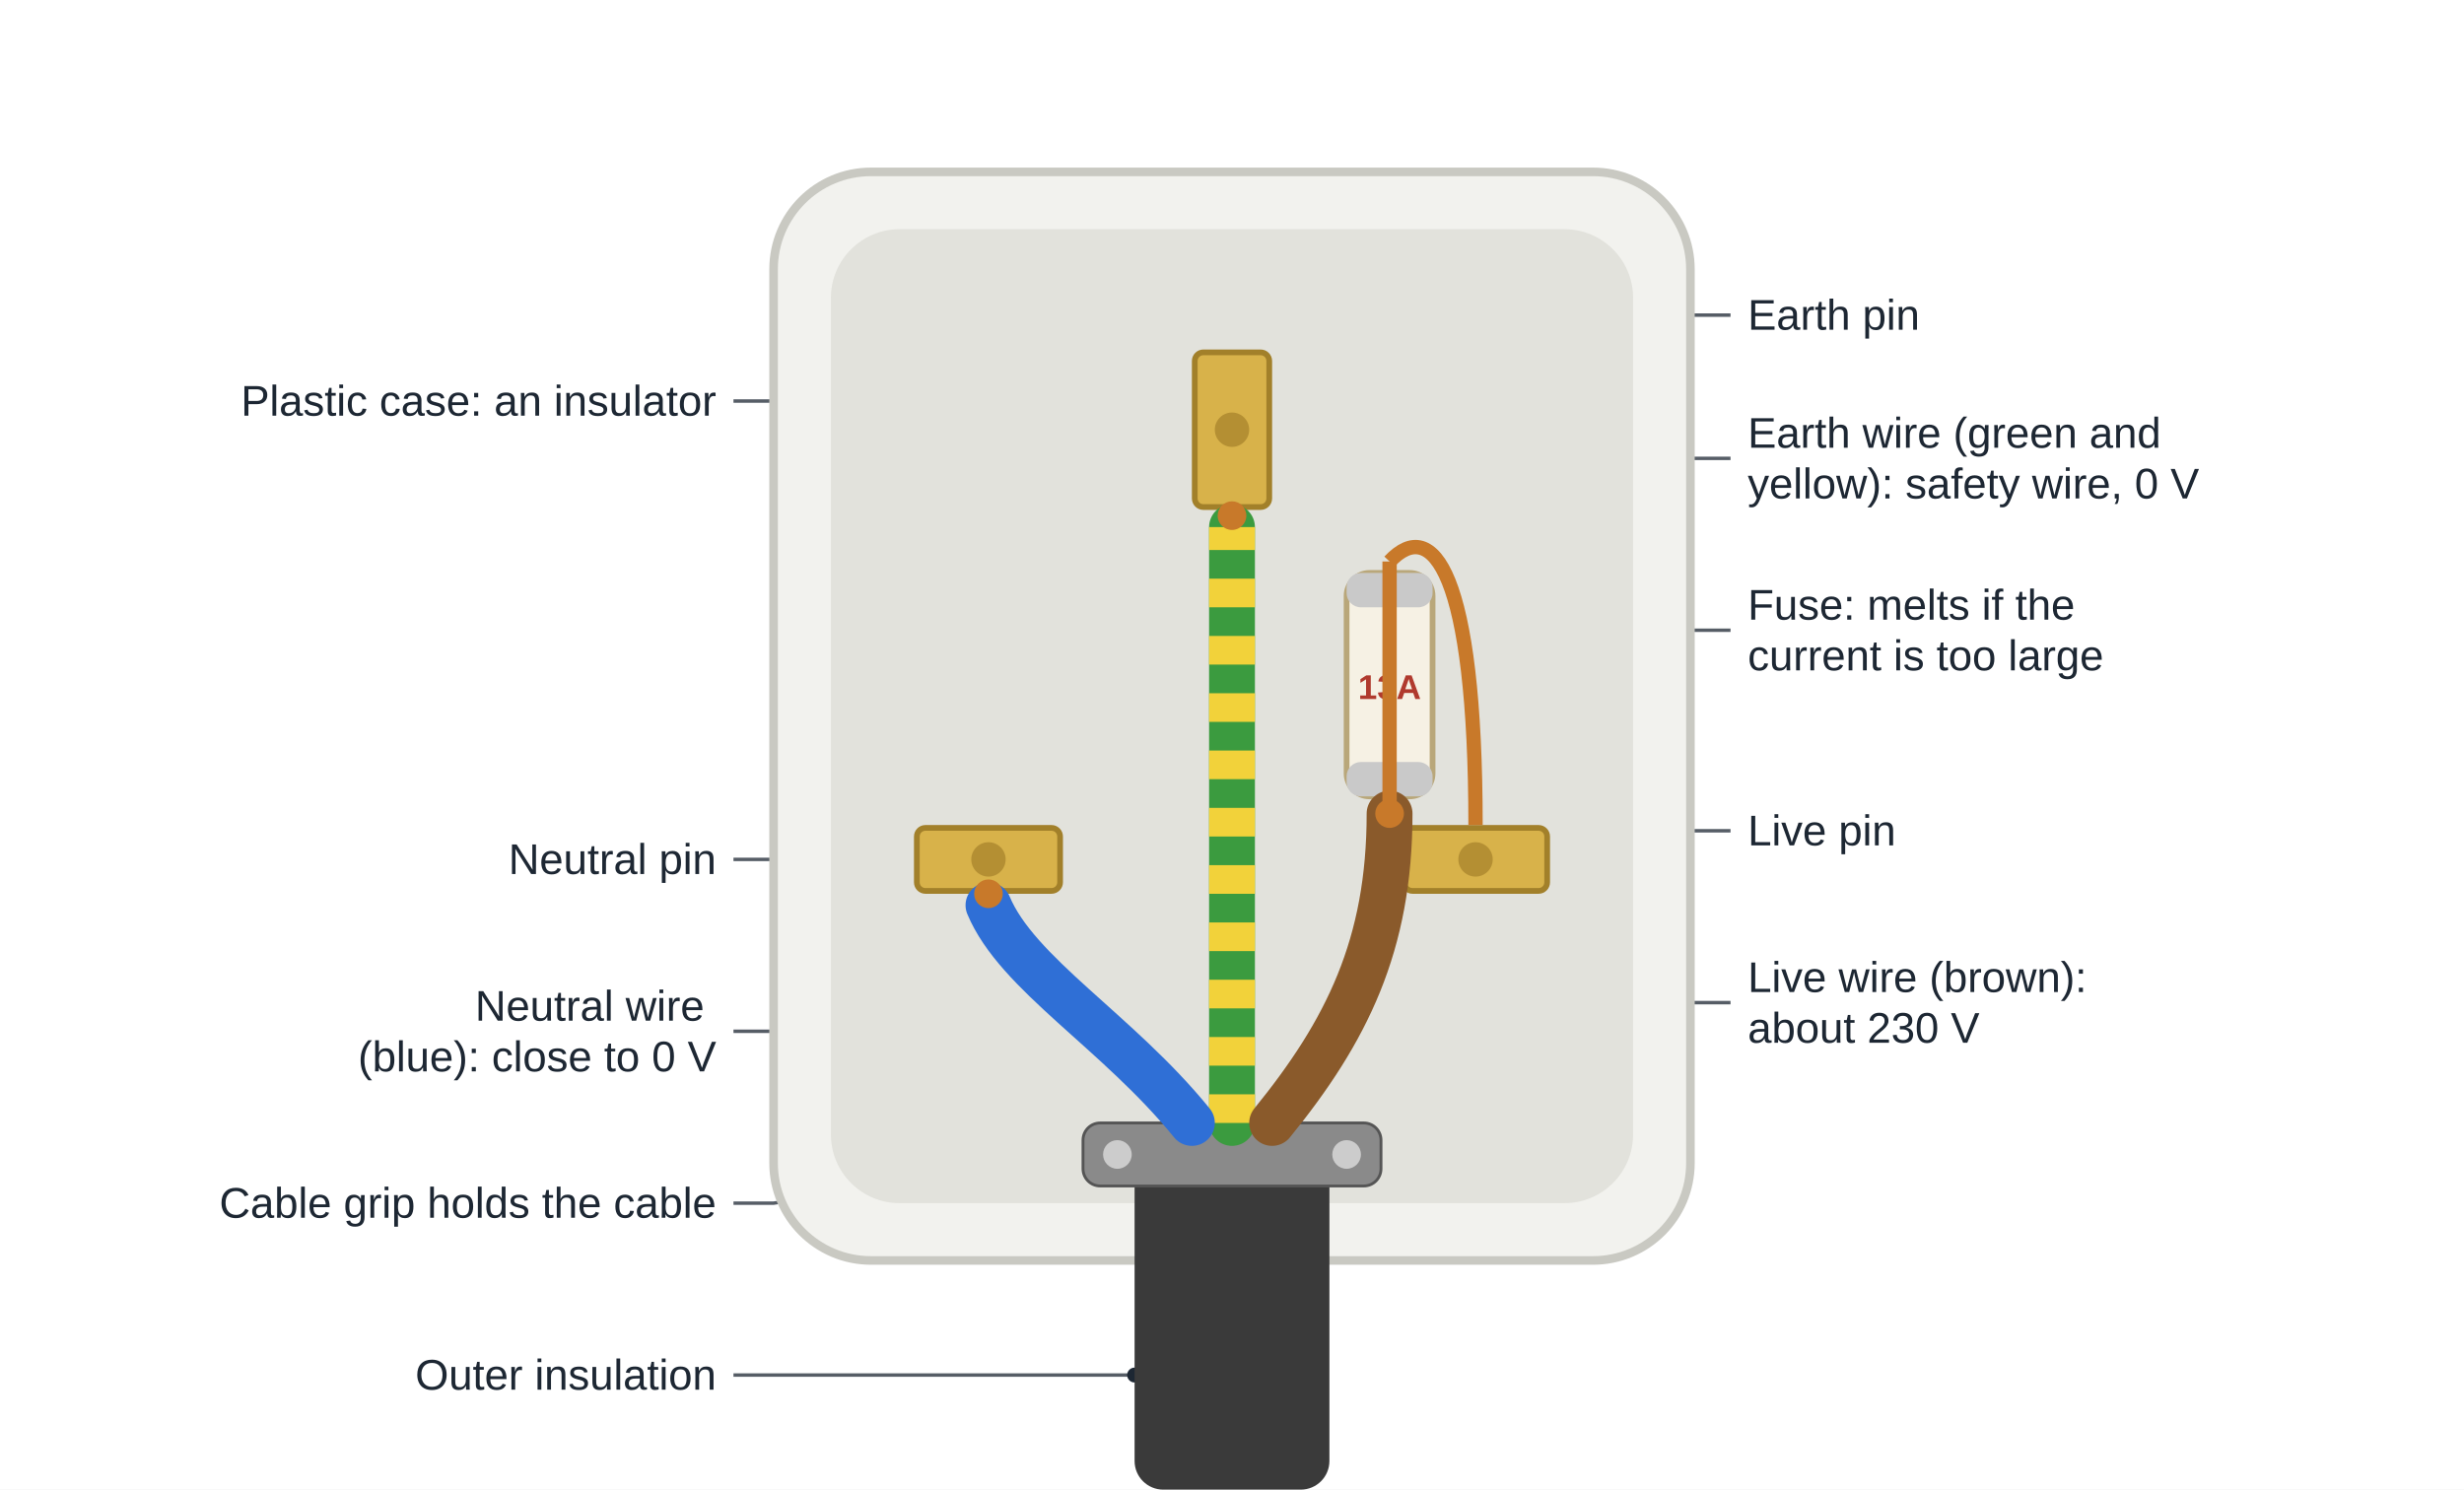
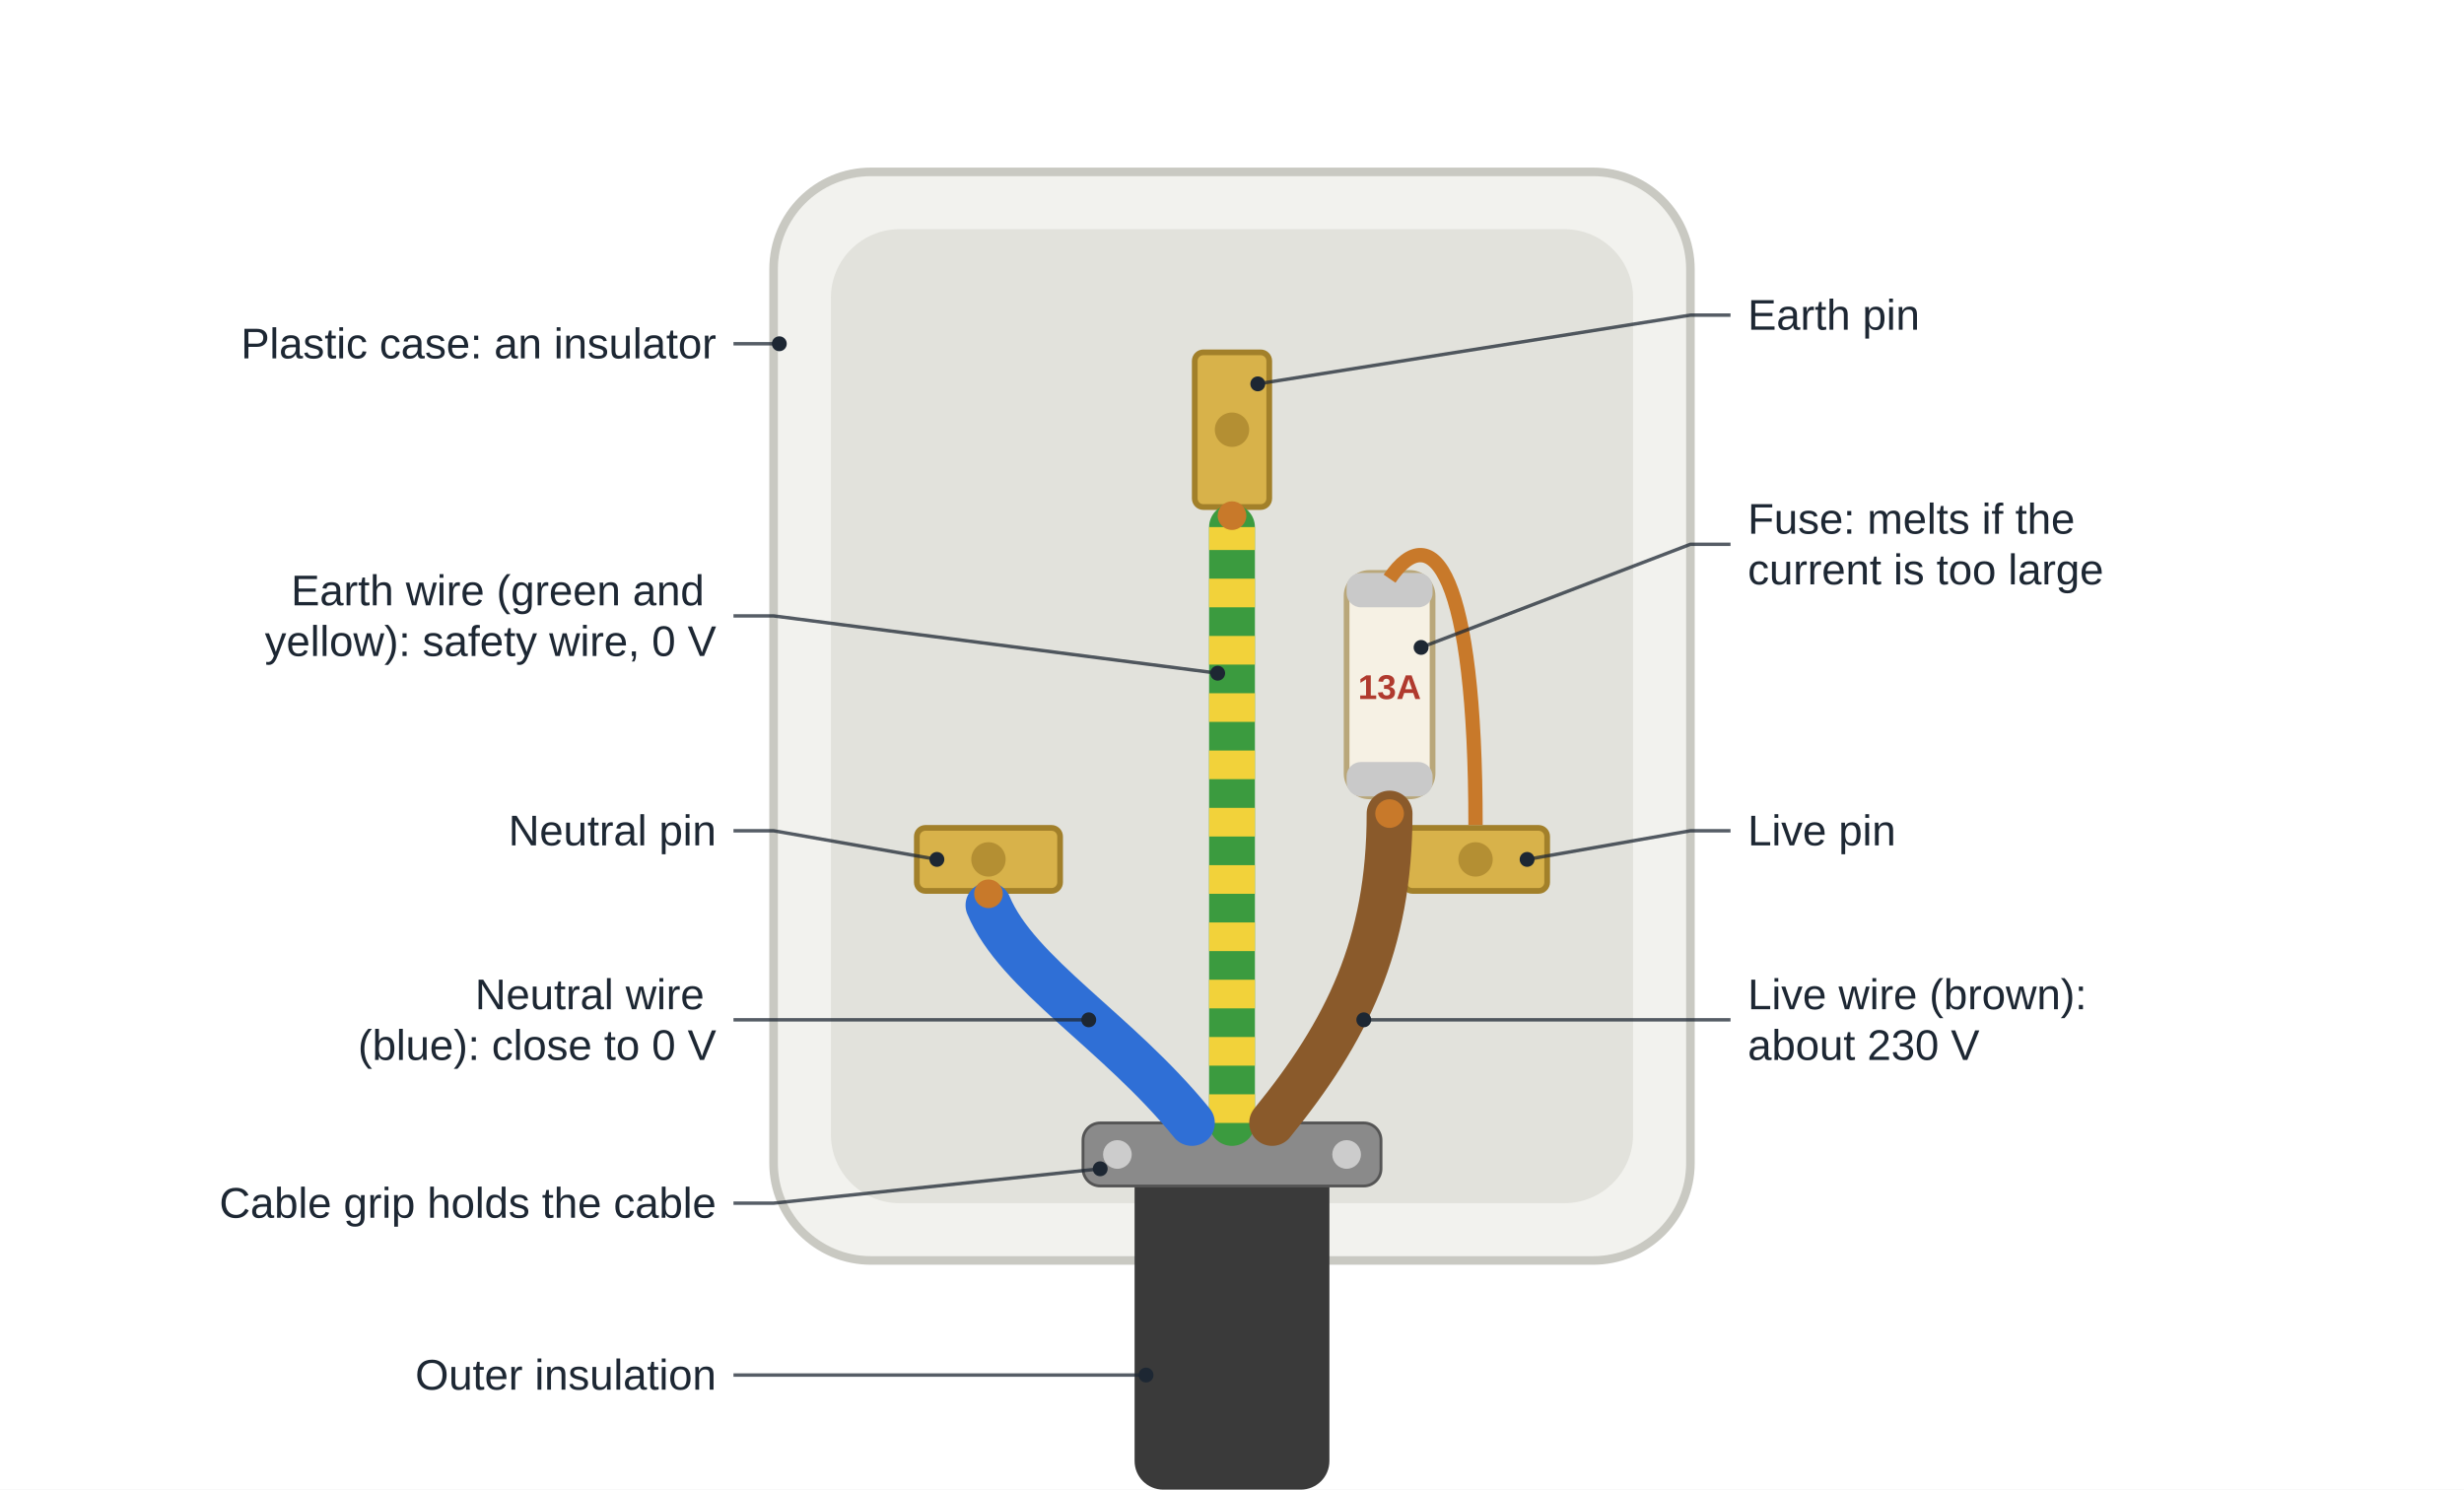
<svg xmlns="http://www.w3.org/2000/svg" viewBox="0 0 860 520" role="img" aria-label="Inside a UK three-pin plug: live, neutral and earth wires, fuse and cable grip" width="860" height="520" font-family="Arial, Helvetica, sans-serif" color="#1d2733">
  <rect x="0" y="0" width="860" height="520" fill="#ffffff" />
  <defs />
-   <path d="M256.0 140.0L270.0 140.0L280.0 120.0" fill="none" stroke="#1d2733" stroke-width="1.2" opacity=".75" />
-   <circle cx="280.0" cy="120.0" r="2.6" fill="#1d2733" />
-   <g>
-     <text x="250.0" y="145.1" text-anchor="end" class="sf-lab" fill="#1d2733" font-size="15">
-       <tspan x="250.0" dy="0">Plastic case: an insulator</tspan>
-     </text>
-   </g>
-   <path d="M256.0 300.0L270.0 300.0L325.0 300.0" fill="none" stroke="#1d2733" stroke-width="1.2" opacity=".75" />
-   <circle cx="325.0" cy="300.0" r="2.6" fill="#1d2733" />
-   <g>
-     <text x="250.0" y="305.1" text-anchor="end" class="sf-lab" fill="#1d2733" font-size="15">
-       <tspan x="250.0" dy="0">Neutral pin</tspan>
-     </text>
-   </g>
-   <path d="M256.0 360.0L270.0 360.0L400.0 375.0" fill="none" stroke="#1d2733" stroke-width="1.2" opacity=".75" />
-   <circle cx="400.0" cy="375.0" r="2.6" fill="#1d2733" />
-   <g>
-     <text x="250.0" y="356.3" text-anchor="end" class="sf-lab" fill="#1d2733" font-size="15">
-       <tspan x="250.0" dy="0">Neutral wire</tspan>
-       <tspan x="250.0" dy="17.7">(blue): close to 0 V</tspan>
-     </text>
-   </g>
-   <path d="M256.0 420.0L270.0 420.0L382.0 403.0" fill="none" stroke="#1d2733" stroke-width="1.2" opacity=".75" />
-   <circle cx="382.0" cy="403.0" r="2.6" fill="#1d2733" />
-   <g>
-     <text x="250.0" y="425.1" text-anchor="end" class="sf-lab" fill="#1d2733" font-size="15">
-       <tspan x="250.0" dy="0">Cable grip holds the cable</tspan>
-     </text>
-   </g>
-   <path d="M256.0 480.0L270.0 480.0L396.0 480.0" fill="none" stroke="#1d2733" stroke-width="1.2" opacity=".75" />
-   <circle cx="396.0" cy="480.0" r="2.6" fill="#1d2733" />
-   <g>
-     <text x="250.0" y="485.1" text-anchor="end" class="sf-lab" fill="#1d2733" font-size="15">
-       <tspan x="250.0" dy="0">Outer insulation</tspan>
-     </text>
-   </g>
-   <path d="M604.0 110.0L590.0 110.0L442.0 140.0" fill="none" stroke="#1d2733" stroke-width="1.2" opacity=".75" />
-   <circle cx="442.0" cy="140.0" r="2.6" fill="#1d2733" />
-   <g>
-     <text x="610.0" y="115.1" text-anchor="start" class="sf-lab" fill="#1d2733" font-size="15">
-       <tspan x="610.0" dy="0">Earth pin</tspan>
-     </text>
-   </g>
-   <path d="M604.0 160.0L590.0 160.0L438.0 330.0" fill="none" stroke="#1d2733" stroke-width="1.2" opacity=".75" />
-   <circle cx="438.0" cy="330.0" r="2.6" fill="#1d2733" />
-   <g>
-     <text x="610.0" y="156.3" text-anchor="start" class="sf-lab" fill="#1d2733" font-size="15">
-       <tspan x="610.0" dy="0">Earth wire (green and</tspan>
-       <tspan x="610.0" dy="17.7">yellow): safety wire, 0 V</tspan>
-     </text>
-   </g>
-   <path d="M604.0 220.0L590.0 220.0L492.0 240.0" fill="none" stroke="#1d2733" stroke-width="1.2" opacity=".75" />
-   <circle cx="492.0" cy="240.0" r="2.6" fill="#1d2733" />
-   <g>
-     <text x="610.0" y="216.3" text-anchor="start" class="sf-lab" fill="#1d2733" font-size="15">
-       <tspan x="610.0" dy="0">Fuse: melts if the</tspan>
-       <tspan x="610.0" dy="17.7">current is too large</tspan>
-     </text>
-   </g>
-   <path d="M604.0 290.0L590.0 290.0L535.0 300.0" fill="none" stroke="#1d2733" stroke-width="1.2" opacity=".75" />
-   <circle cx="535.0" cy="300.0" r="2.6" fill="#1d2733" />
-   <g>
-     <text x="610.0" y="295.1" text-anchor="start" class="sf-lab" fill="#1d2733" font-size="15">
-       <tspan x="610.0" dy="0">Live pin</tspan>
-     </text>
-   </g>
-   <path d="M604.0 350.0L590.0 350.0L470.0 370.0" fill="none" stroke="#1d2733" stroke-width="1.2" opacity=".75" />
-   <circle cx="470.0" cy="370.0" r="2.6" fill="#1d2733" />
-   <g>
-     <text x="610.0" y="346.3" text-anchor="start" class="sf-lab" fill="#1d2733" font-size="15">
-       <tspan x="610.0" dy="0">Live wire (brown):</tspan>
-       <tspan x="610.0" dy="17.7">about 230 V</tspan>
-     </text>
-   </g>
  <rect x="270" y="60" width="320" height="380" rx="34" fill="#f2f2ee" stroke="#c9c9c2" stroke-width="3" />
  <rect x="290" y="80" width="280" height="340" rx="24" fill="#e2e2dc" />
  <rect x="417" y="123" width="26" height="54" rx="3" fill="#d8b24a" stroke="#a2802a" stroke-width="2" />
  <circle cx="430" cy="150" r="6" fill="#b48f33" />
  <rect x="320" y="289" width="50" height="22" rx="3" fill="#d8b24a" stroke="#a2802a" stroke-width="2" />
  <circle cx="345" cy="300" r="6" fill="#b48f33" />
  <rect x="490" y="289" width="50" height="22" rx="3" fill="#d8b24a" stroke="#a2802a" stroke-width="2" />
  <circle cx="515" cy="300" r="6" fill="#b48f33" />
  <rect x="470" y="200" width="30" height="78" rx="8" fill="#f6f1e4" stroke="#b9a77a" stroke-width="2" />
  <rect x="470" y="200" width="30" height="12" rx="5" fill="#c9c9c9" />
  <rect x="470" y="266" width="30" height="12" rx="5" fill="#c9c9c9" />
  <text x="485" y="244" text-anchor="middle" font-size="12" font-weight="700" style="fill:#b03a2e">13A</text>
  <rect x="396" y="400" width="68" height="120" rx="10" fill="#3a3a3a" />
  <rect x="378" y="392" width="104" height="22" rx="6" fill="#8a8a8a" stroke="#555" />
  <circle cx="390" cy="403" r="5" fill="#ccc" />
  <circle cx="470" cy="403" r="5" fill="#ccc" />
  <path d="M430 392C430 330 430 260 430 184" fill="none" stroke="#3b9b3f" stroke-width="16" stroke-linecap="round" stroke-linejoin="round" />
  <path d="M430 392C430 330 430 260 430 184" fill="none" stroke="#f2d23a" stroke-width="16" stroke-dasharray="10 10" stroke-linejoin="round" />
  <path d="M416 392C390 360 355 340 345 316" fill="none" stroke="#2f6fd6" stroke-width="16" stroke-linecap="round" stroke-linejoin="round" />
  <path d="M444 392C470 360 485 330 485 284" fill="none" stroke="#8a5a2b" stroke-width="16" stroke-linecap="round" stroke-linejoin="round" />
-   <path d="M485 196V284" stroke="#c8792a" stroke-width="5" />
-   <path d="M485 196C500 180 515 200 515 288" stroke="#c8792a" stroke-width="5" fill="none" />
+   <path d="M485 202C500 180 515 200 515 288" stroke="#c8792a" stroke-width="5" fill="none" />
  <circle cx="430" cy="180" r="5" fill="#c8792a" />
  <circle cx="345" cy="312" r="5" fill="#c8792a" />
  <circle cx="485" cy="284" r="5" fill="#c8792a" />
+   <path d="M256.0 120.0L270.0 120.0L272.0 120.0" fill="none" stroke="#1d2733" stroke-width="1.2" opacity=".75" />
+   <circle cx="272.0" cy="120.0" r="2.6" fill="#1d2733" />
+   <g>
+     <text x="250.0" y="125.1" text-anchor="end" class="sf-lab" fill="#1d2733" font-size="15">
+       <tspan x="250.0" dy="0">Plastic case: an insulator</tspan>
+     </text>
+   </g>
+   <path d="M256.0 215.0L270.0 215.0L425.0 235.0" fill="none" stroke="#1d2733" stroke-width="1.2" opacity=".75" />
+   <circle cx="425.0" cy="235.0" r="2.6" fill="#1d2733" />
+   <g>
+     <text x="250.0" y="211.3" text-anchor="end" class="sf-lab" fill="#1d2733" font-size="15">
+       <tspan x="250.0" dy="0">Earth wire (green and</tspan>
+       <tspan x="250.0" dy="17.7">yellow): safety wire, 0 V</tspan>
+     </text>
+   </g>
+   <path d="M256.0 290.0L270.0 290.0L327.0 300.0" fill="none" stroke="#1d2733" stroke-width="1.2" opacity=".75" />
+   <circle cx="327.0" cy="300.0" r="2.6" fill="#1d2733" />
+   <g>
+     <text x="250.0" y="295.1" text-anchor="end" class="sf-lab" fill="#1d2733" font-size="15">
+       <tspan x="250.0" dy="0">Neutral pin</tspan>
+     </text>
+   </g>
+   <path d="M256.0 356.0L270.0 356.0L380.0 356.0" fill="none" stroke="#1d2733" stroke-width="1.2" opacity=".75" />
+   <circle cx="380.0" cy="356.0" r="2.6" fill="#1d2733" />
+   <g>
+     <text x="250.0" y="352.3" text-anchor="end" class="sf-lab" fill="#1d2733" font-size="15">
+       <tspan x="250.0" dy="0">Neutral wire</tspan>
+       <tspan x="250.0" dy="17.7">(blue): close to 0 V</tspan>
+     </text>
+   </g>
+   <path d="M256.0 420.0L270.0 420.0L384.0 408.0" fill="none" stroke="#1d2733" stroke-width="1.2" opacity=".75" />
+   <circle cx="384.0" cy="408.0" r="2.6" fill="#1d2733" />
+   <g>
+     <text x="250.0" y="425.1" text-anchor="end" class="sf-lab" fill="#1d2733" font-size="15">
+       <tspan x="250.0" dy="0">Cable grip holds the cable</tspan>
+     </text>
+   </g>
+   <path d="M256.0 480.0L270.0 480.0L400.0 480.0" fill="none" stroke="#1d2733" stroke-width="1.2" opacity=".75" />
+   <circle cx="400.0" cy="480.0" r="2.6" fill="#1d2733" />
+   <g>
+     <text x="250.0" y="485.1" text-anchor="end" class="sf-lab" fill="#1d2733" font-size="15">
+       <tspan x="250.0" dy="0">Outer insulation</tspan>
+     </text>
+   </g>
+   <path d="M604.0 110.0L590.0 110.0L439.0 134.0" fill="none" stroke="#1d2733" stroke-width="1.2" opacity=".75" />
+   <circle cx="439.0" cy="134.0" r="2.6" fill="#1d2733" />
+   <g>
+     <text x="610.0" y="115.1" text-anchor="start" class="sf-lab" fill="#1d2733" font-size="15">
+       <tspan x="610.0" dy="0">Earth pin</tspan>
+     </text>
+   </g>
+   <path d="M604.0 190.0L590.0 190.0L496.0 226.0" fill="none" stroke="#1d2733" stroke-width="1.2" opacity=".75" />
+   <circle cx="496.0" cy="226.0" r="2.6" fill="#1d2733" />
+   <g>
+     <text x="610.0" y="186.3" text-anchor="start" class="sf-lab" fill="#1d2733" font-size="15">
+       <tspan x="610.0" dy="0">Fuse: melts if the</tspan>
+       <tspan x="610.0" dy="17.7">current is too large</tspan>
+     </text>
+   </g>
+   <path d="M604.0 290.0L590.0 290.0L533.0 300.0" fill="none" stroke="#1d2733" stroke-width="1.2" opacity=".75" />
+   <circle cx="533.0" cy="300.0" r="2.6" fill="#1d2733" />
+   <g>
+     <text x="610.0" y="295.1" text-anchor="start" class="sf-lab" fill="#1d2733" font-size="15">
+       <tspan x="610.0" dy="0">Live pin</tspan>
+     </text>
+   </g>
+   <path d="M604.0 356.0L590.0 356.0L476.0 356.0" fill="none" stroke="#1d2733" stroke-width="1.2" opacity=".75" />
+   <circle cx="476.0" cy="356.0" r="2.6" fill="#1d2733" />
+   <g>
+     <text x="610.0" y="352.3" text-anchor="start" class="sf-lab" fill="#1d2733" font-size="15">
+       <tspan x="610.0" dy="0">Live wire (brown):</tspan>
+       <tspan x="610.0" dy="17.7">about 230 V</tspan>
+     </text>
+   </g>
</svg>
